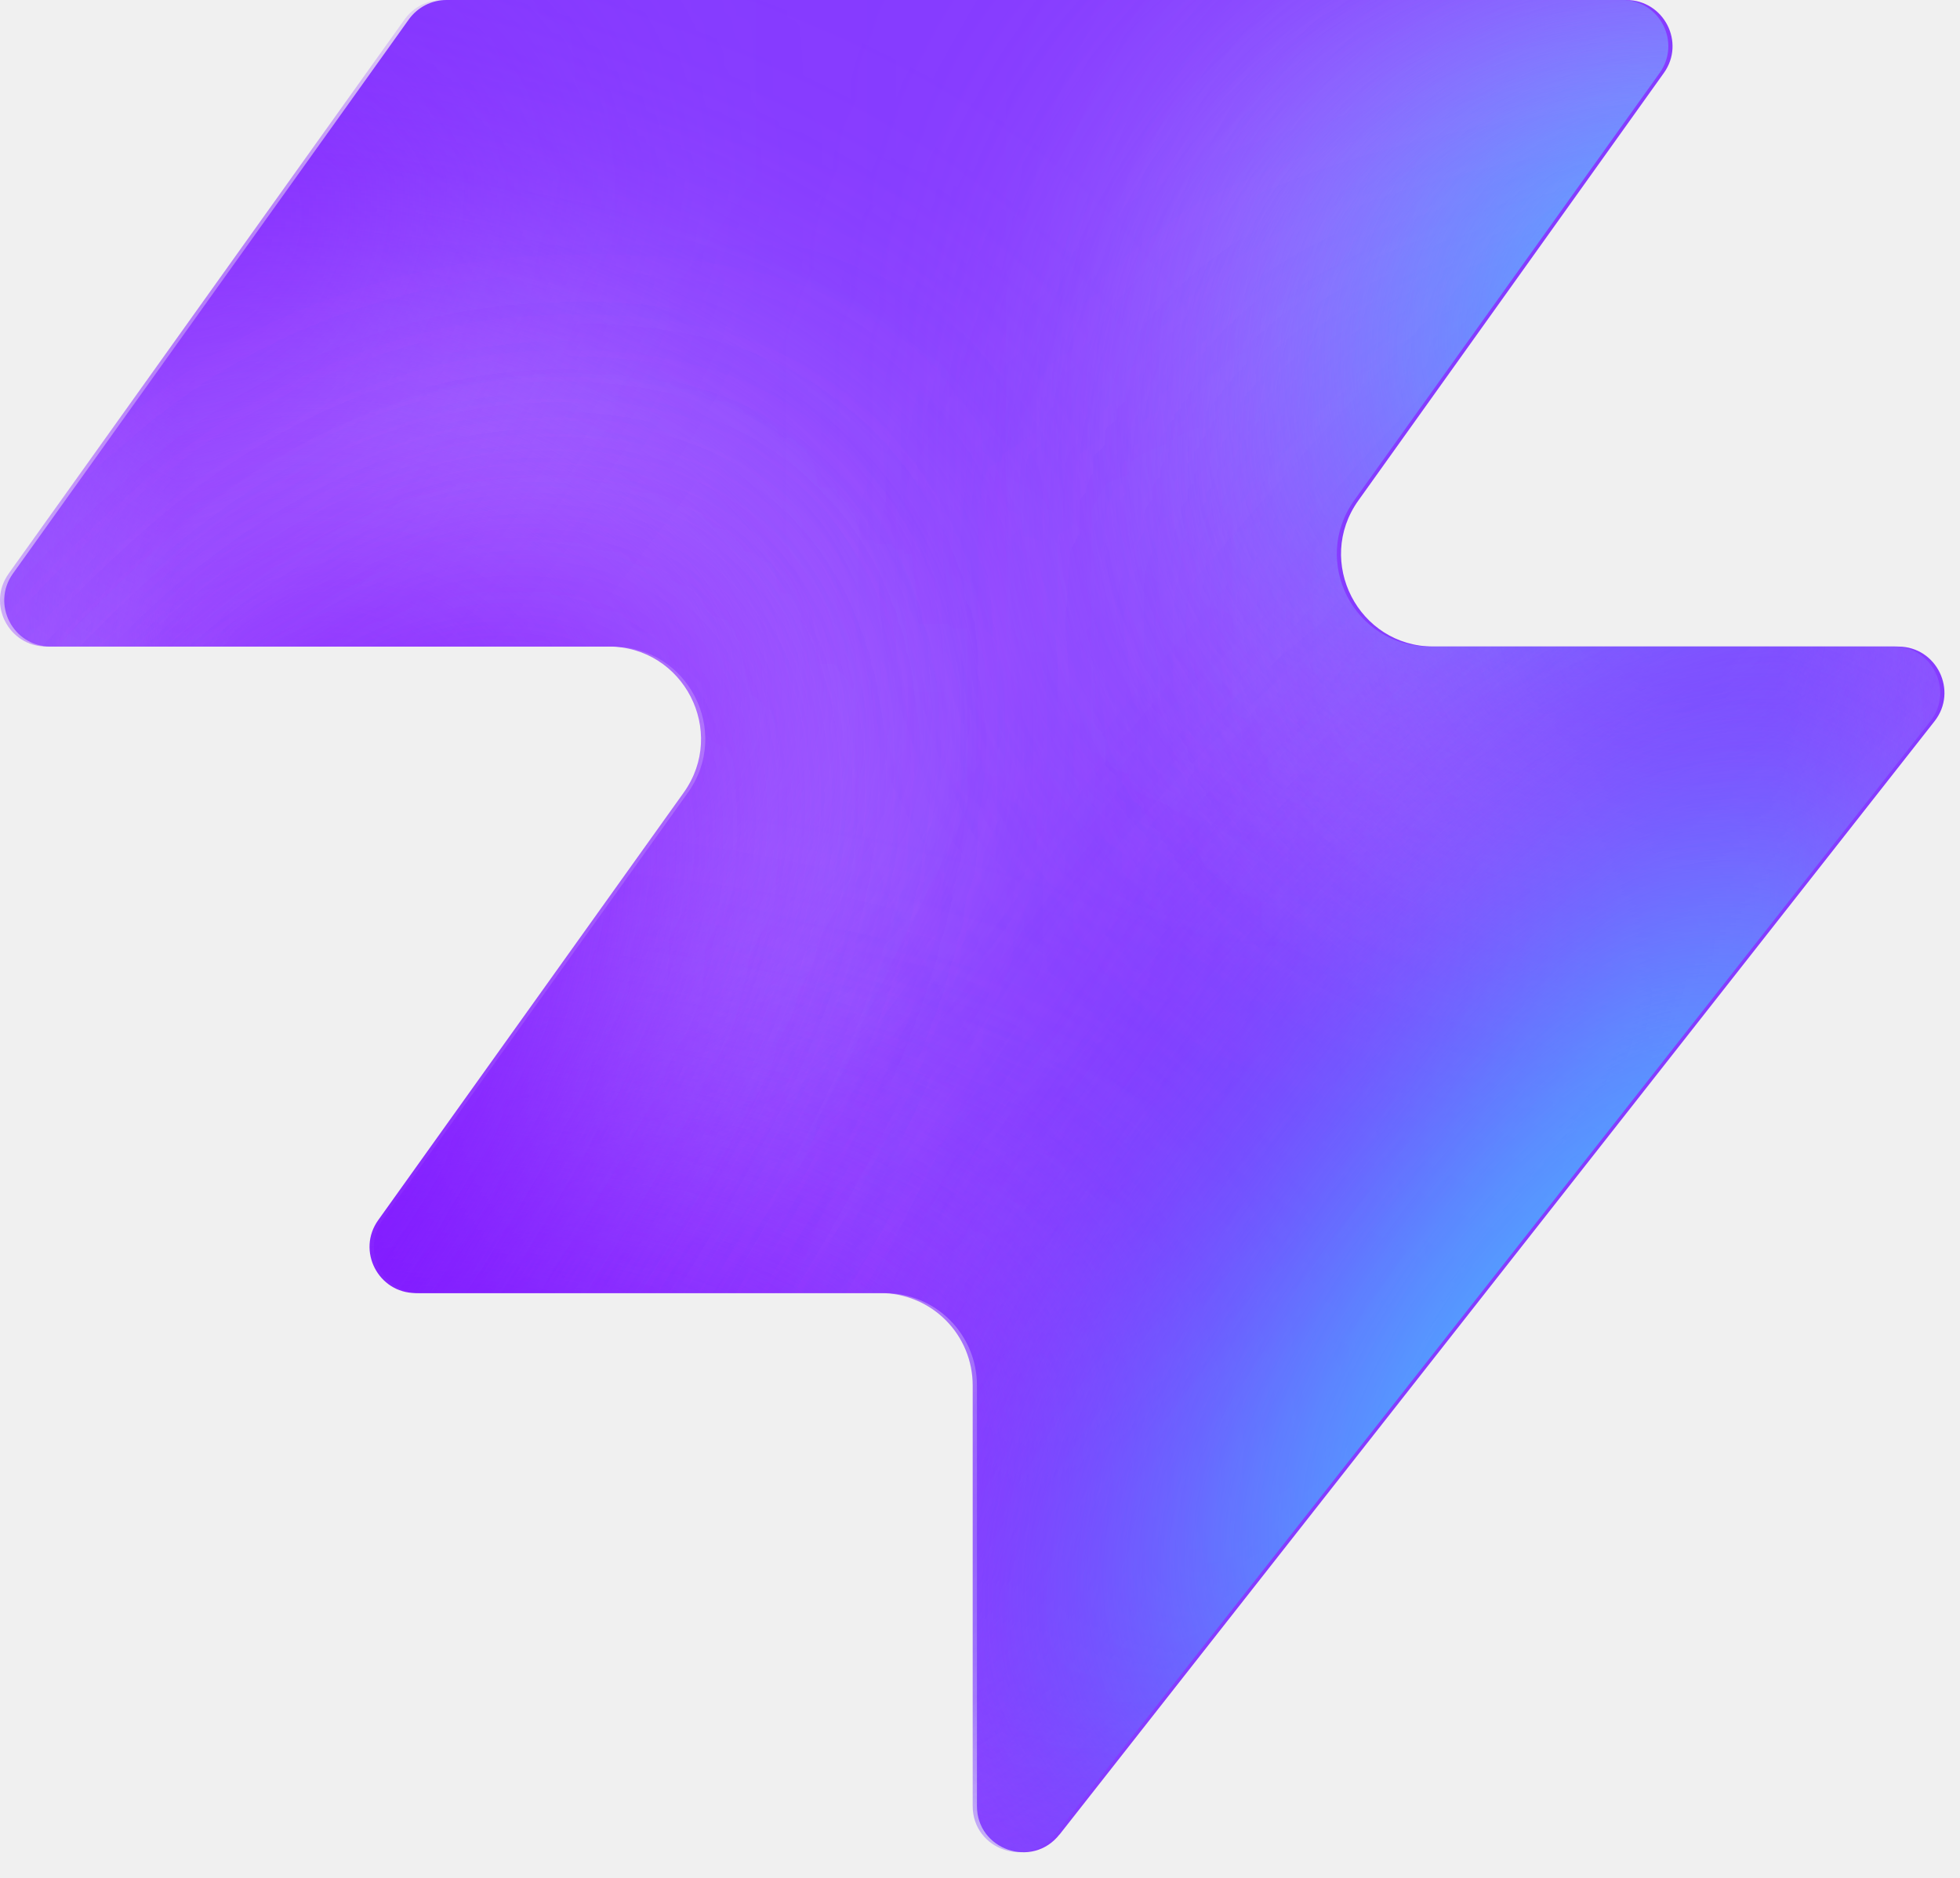
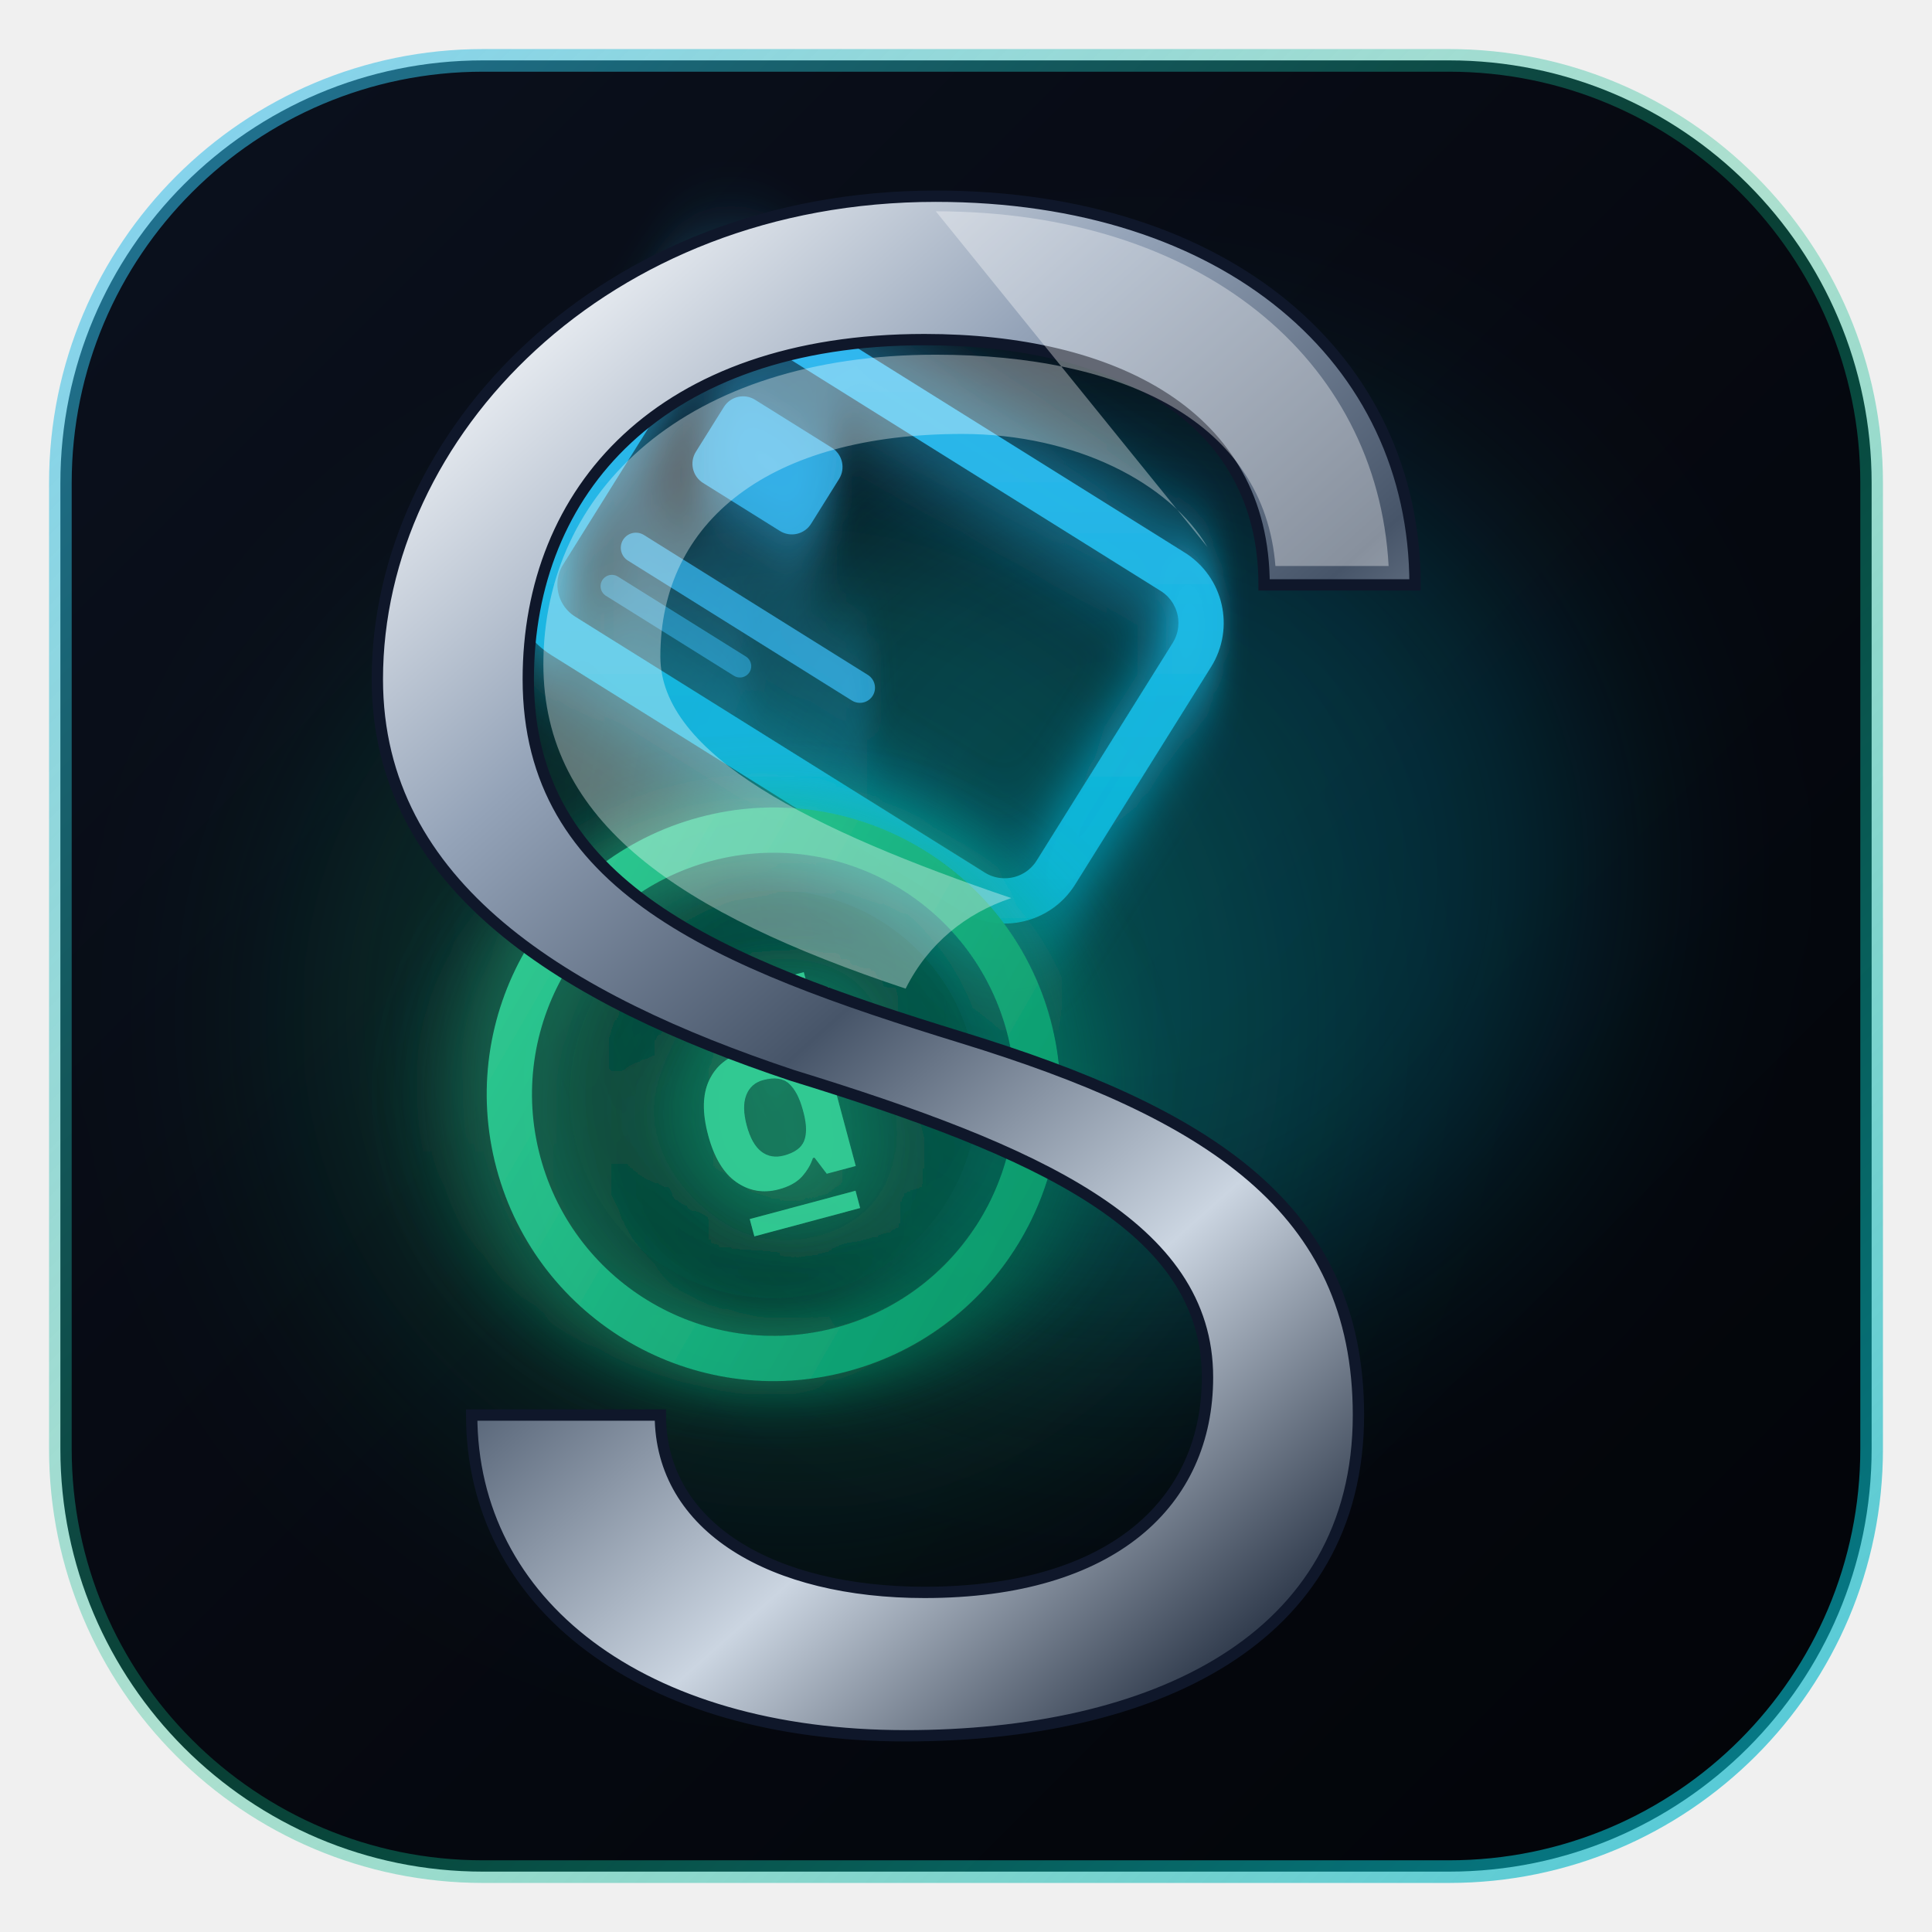
- <svg xmlns="http://www.w3.org/2000/svg" width="48" height="46" fill="none" viewBox="0 0 48 46">
-   <path fill="#863bff" d="M25.946 44.938c-.664.845-2.021.375-2.021-.698V33.937a2.26 2.26 0 0 0-2.262-2.262H10.287c-.92 0-1.456-1.04-.92-1.788l7.48-10.471c1.07-1.497 0-3.578-1.842-3.578H1.237c-.92 0-1.456-1.04-.92-1.788L10.013.474c.214-.297.556-.474.92-.474h28.894c.92 0 1.456 1.04.92 1.788l-7.48 10.471c-1.07 1.498 0 3.579 1.842 3.579h11.377c.943 0 1.473 1.088.89 1.83L25.947 44.94z" style="fill:#863bff;fill:color(display-p3 .525 .23 1);fill-opacity:1" />
-   <mask id="a" width="48" height="46" x="0" y="0" maskUnits="userSpaceOnUse" style="mask-type:alpha">
-     <path fill="#000" d="M25.842 44.938c-.664.844-2.021.375-2.021-.698V33.937a2.26 2.26 0 0 0-2.262-2.262H10.183c-.92 0-1.456-1.04-.92-1.788l7.48-10.471c1.07-1.498 0-3.579-1.842-3.579H1.133c-.92 0-1.456-1.04-.92-1.787L9.91.473c.214-.297.556-.474.92-.474h28.894c.92 0 1.456 1.04.92 1.788l-7.48 10.471c-1.07 1.498 0 3.578 1.842 3.578h11.377c.943 0 1.473 1.088.89 1.832L25.843 44.94z" style="fill:#000;fill-opacity:1" />
-   </mask>
-   <g mask="url(#a)">
-     <g filter="url(#b)">
-       <ellipse cx="5.508" cy="14.704" fill="#ede6ff" rx="5.508" ry="14.704" style="fill:#ede6ff;fill:color(display-p3 .927 .903 1);fill-opacity:1" transform="matrix(.00324 1 1 -.00324 -4.47 31.516)" />
-     </g>
-     <g filter="url(#c)">
-       <ellipse cx="10.399" cy="29.851" fill="#ede6ff" rx="10.399" ry="29.851" style="fill:#ede6ff;fill:color(display-p3 .927 .903 1);fill-opacity:1" transform="matrix(.00324 1 1 -.00324 -39.328 7.883)" />
-     </g>
-     <g filter="url(#d)">
-       <ellipse cx="5.508" cy="30.487" fill="#7e14ff" rx="5.508" ry="30.487" style="fill:#7e14ff;fill:color(display-p3 .492 .077 1);fill-opacity:1" transform="rotate(89.814 -25.913 -14.639)scale(1 -1)" />
-     </g>
-     <g filter="url(#e)">
-       <ellipse cx="5.508" cy="30.599" fill="#7e14ff" rx="5.508" ry="30.599" style="fill:#7e14ff;fill:color(display-p3 .492 .077 1);fill-opacity:1" transform="rotate(89.814 -32.644 -3.334)scale(1 -1)" />
-     </g>
-     <g filter="url(#f)">
-       <ellipse cx="5.508" cy="30.599" fill="#7e14ff" rx="5.508" ry="30.599" style="fill:#7e14ff;fill:color(display-p3 .492 .077 1);fill-opacity:1" transform="matrix(.00324 1 1 -.00324 -34.34 30.47)" />
-     </g>
-     <g filter="url(#g)">
-       <ellipse cx="14.072" cy="22.078" fill="#ede6ff" rx="14.072" ry="22.078" style="fill:#ede6ff;fill:color(display-p3 .927 .903 1);fill-opacity:1" transform="rotate(93.35 24.506 48.493)scale(-1 1)" />
-     </g>
-     <g filter="url(#h)">
-       <ellipse cx="3.47" cy="21.501" fill="#7e14ff" rx="3.47" ry="21.501" style="fill:#7e14ff;fill:color(display-p3 .492 .077 1);fill-opacity:1" transform="rotate(89.009 28.708 47.59)scale(-1 1)" />
-     </g>
-     <g filter="url(#i)">
-       <ellipse cx="3.47" cy="21.501" fill="#7e14ff" rx="3.47" ry="21.501" style="fill:#7e14ff;fill:color(display-p3 .492 .077 1);fill-opacity:1" transform="rotate(89.009 28.708 47.59)scale(-1 1)" />
-     </g>
-     <g filter="url(#j)">
-       <ellipse cx=".387" cy="8.972" fill="#7e14ff" rx="4.407" ry="29.108" style="fill:#7e14ff;fill:color(display-p3 .492 .077 1);fill-opacity:1" transform="rotate(39.51 .387 8.972)" />
-     </g>
-     <g filter="url(#k)">
-       <ellipse cx="47.523" cy="-6.092" fill="#7e14ff" rx="4.407" ry="29.108" style="fill:#7e14ff;fill:color(display-p3 .492 .077 1);fill-opacity:1" transform="rotate(37.892 47.523 -6.092)" />
-     </g>
-     <g filter="url(#l)">
-       <ellipse cx="41.412" cy="6.333" fill="#47bfff" rx="5.971" ry="9.665" style="fill:#47bfff;fill:color(display-p3 .28 .748 1);fill-opacity:1" transform="rotate(37.892 41.412 6.333)" />
-     </g>
-     <g filter="url(#m)">
-       <ellipse cx="-1.879" cy="38.332" fill="#7e14ff" rx="4.407" ry="29.108" style="fill:#7e14ff;fill:color(display-p3 .492 .077 1);fill-opacity:1" transform="rotate(37.892 -1.88 38.332)" />
-     </g>
-     <g filter="url(#n)">
-       <ellipse cx="-1.879" cy="38.332" fill="#7e14ff" rx="4.407" ry="29.108" style="fill:#7e14ff;fill:color(display-p3 .492 .077 1);fill-opacity:1" transform="rotate(37.892 -1.88 38.332)" />
-     </g>
-     <g filter="url(#o)">
-       <ellipse cx="35.651" cy="29.907" fill="#7e14ff" rx="4.407" ry="29.108" style="fill:#7e14ff;fill:color(display-p3 .492 .077 1);fill-opacity:1" transform="rotate(37.892 35.651 29.907)" />
-     </g>
-     <g filter="url(#p)">
-       <ellipse cx="38.418" cy="32.4" fill="#47bfff" rx="5.971" ry="15.297" style="fill:#47bfff;fill:color(display-p3 .28 .748 1);fill-opacity:1" transform="rotate(37.892 38.418 32.4)" />
-     </g>
-   </g>
+ <svg xmlns="http://www.w3.org/2000/svg" viewBox="0 0 512 512">
  <defs>
-     <filter id="b" width="60.045" height="41.654" x="-19.77" y="16.149" color-interpolation-filters="sRGB" filterUnits="userSpaceOnUse">
-       <feFlood flood-opacity="0" result="BackgroundImageFix" />
-       <feBlend in="SourceGraphic" in2="BackgroundImageFix" result="shape" />
-       <feGaussianBlur result="effect1_foregroundBlur_2002_17158" stdDeviation="7.659" />
+     <linearGradient id="bgGrad" x1="0%" y1="0%" x2="100%" y2="100%">
+       <stop offset="0%" stop-color="#0b111e" />
+       <stop offset="50%" stop-color="#060911" />
+       <stop offset="100%" stop-color="#020408" />
+     </linearGradient>
+     <linearGradient id="borderGrad" x1="0%" y1="0%" x2="100%" y2="100%">
+       <stop offset="0%" stop-color="#38bdf8" stop-opacity="0.6" />
+       <stop offset="50%" stop-color="#10b981" stop-opacity="0.3" />
+       <stop offset="100%" stop-color="#06b6d4" stop-opacity="0.7" />
+     </linearGradient>
+     <linearGradient id="metalS" x1="20%" y1="0%" x2="80%" y2="100%">
+       <stop offset="0%" stop-color="#f8fafc" />
+       <stop offset="25%" stop-color="#94a3b8" />
+       <stop offset="50%" stop-color="#475569" />
+       <stop offset="75%" stop-color="#cbd5e1" />
+       <stop offset="100%" stop-color="#1e293b" />
+     </linearGradient>
+     <linearGradient id="neonCyan" x1="0%" y1="0%" x2="100%" y2="100%">
+       <stop offset="0%" stop-color="#38bdf8" />
+       <stop offset="100%" stop-color="#06b6d4" />
+     </linearGradient>
+     <linearGradient id="neonEmerald" x1="0%" y1="0%" x2="100%" y2="100%">
+       <stop offset="0%" stop-color="#34d399" />
+       <stop offset="100%" stop-color="#059669" />
+     </linearGradient>
+     <filter id="cyanGlow" x="-20%" y="-20%" width="140%" height="140%">
+       <feGaussianBlur stdDeviation="10" result="blur" />
+       <feComposite in="SourceGraphic" in2="blur" operator="over" />
    </filter>
-     <filter id="c" width="90.34" height="51.437" x="-54.613" y="-7.533" color-interpolation-filters="sRGB" filterUnits="userSpaceOnUse">
-       <feFlood flood-opacity="0" result="BackgroundImageFix" />
-       <feBlend in="SourceGraphic" in2="BackgroundImageFix" result="shape" />
-       <feGaussianBlur result="effect1_foregroundBlur_2002_17158" stdDeviation="7.659" />
-     </filter>
-     <filter id="d" width="79.355" height="29.4" x="-49.64" y="2.03" color-interpolation-filters="sRGB" filterUnits="userSpaceOnUse">
-       <feFlood flood-opacity="0" result="BackgroundImageFix" />
-       <feBlend in="SourceGraphic" in2="BackgroundImageFix" result="shape" />
-       <feGaussianBlur result="effect1_foregroundBlur_2002_17158" stdDeviation="4.596" />
-     </filter>
-     <filter id="e" width="79.579" height="29.4" x="-45.045" y="20.029" color-interpolation-filters="sRGB" filterUnits="userSpaceOnUse">
-       <feFlood flood-opacity="0" result="BackgroundImageFix" />
-       <feBlend in="SourceGraphic" in2="BackgroundImageFix" result="shape" />
-       <feGaussianBlur result="effect1_foregroundBlur_2002_17158" stdDeviation="4.596" />
-     </filter>
-     <filter id="f" width="79.579" height="29.4" x="-43.513" y="21.178" color-interpolation-filters="sRGB" filterUnits="userSpaceOnUse">
-       <feFlood flood-opacity="0" result="BackgroundImageFix" />
-       <feBlend in="SourceGraphic" in2="BackgroundImageFix" result="shape" />
-       <feGaussianBlur result="effect1_foregroundBlur_2002_17158" stdDeviation="4.596" />
-     </filter>
-     <filter id="g" width="74.749" height="58.852" x="15.756" y="-17.901" color-interpolation-filters="sRGB" filterUnits="userSpaceOnUse">
-       <feFlood flood-opacity="0" result="BackgroundImageFix" />
-       <feBlend in="SourceGraphic" in2="BackgroundImageFix" result="shape" />
-       <feGaussianBlur result="effect1_foregroundBlur_2002_17158" stdDeviation="7.659" />
-     </filter>
-     <filter id="h" width="61.377" height="25.362" x="23.548" y="2.284" color-interpolation-filters="sRGB" filterUnits="userSpaceOnUse">
-       <feFlood flood-opacity="0" result="BackgroundImageFix" />
-       <feBlend in="SourceGraphic" in2="BackgroundImageFix" result="shape" />
-       <feGaussianBlur result="effect1_foregroundBlur_2002_17158" stdDeviation="4.596" />
-     </filter>
-     <filter id="i" width="61.377" height="25.362" x="23.548" y="2.284" color-interpolation-filters="sRGB" filterUnits="userSpaceOnUse">
-       <feFlood flood-opacity="0" result="BackgroundImageFix" />
-       <feBlend in="SourceGraphic" in2="BackgroundImageFix" result="shape" />
-       <feGaussianBlur result="effect1_foregroundBlur_2002_17158" stdDeviation="4.596" />
-     </filter>
-     <filter id="j" width="56.045" height="63.649" x="-27.636" y="-22.853" color-interpolation-filters="sRGB" filterUnits="userSpaceOnUse">
-       <feFlood flood-opacity="0" result="BackgroundImageFix" />
-       <feBlend in="SourceGraphic" in2="BackgroundImageFix" result="shape" />
-       <feGaussianBlur result="effect1_foregroundBlur_2002_17158" stdDeviation="4.596" />
-     </filter>
-     <filter id="k" width="54.814" height="64.646" x="20.116" y="-38.415" color-interpolation-filters="sRGB" filterUnits="userSpaceOnUse">
-       <feFlood flood-opacity="0" result="BackgroundImageFix" />
-       <feBlend in="SourceGraphic" in2="BackgroundImageFix" result="shape" />
-       <feGaussianBlur result="effect1_foregroundBlur_2002_17158" stdDeviation="4.596" />
-     </filter>
-     <filter id="l" width="33.541" height="35.313" x="24.641" y="-11.323" color-interpolation-filters="sRGB" filterUnits="userSpaceOnUse">
-       <feFlood flood-opacity="0" result="BackgroundImageFix" />
-       <feBlend in="SourceGraphic" in2="BackgroundImageFix" result="shape" />
-       <feGaussianBlur result="effect1_foregroundBlur_2002_17158" stdDeviation="4.596" />
-     </filter>
-     <filter id="m" width="54.814" height="64.646" x="-29.286" y="6.009" color-interpolation-filters="sRGB" filterUnits="userSpaceOnUse">
-       <feFlood flood-opacity="0" result="BackgroundImageFix" />
-       <feBlend in="SourceGraphic" in2="BackgroundImageFix" result="shape" />
-       <feGaussianBlur result="effect1_foregroundBlur_2002_17158" stdDeviation="4.596" />
-     </filter>
-     <filter id="n" width="54.814" height="64.646" x="-29.286" y="6.009" color-interpolation-filters="sRGB" filterUnits="userSpaceOnUse">
-       <feFlood flood-opacity="0" result="BackgroundImageFix" />
-       <feBlend in="SourceGraphic" in2="BackgroundImageFix" result="shape" />
-       <feGaussianBlur result="effect1_foregroundBlur_2002_17158" stdDeviation="4.596" />
-     </filter>
-     <filter id="o" width="54.814" height="64.646" x="8.244" y="-2.416" color-interpolation-filters="sRGB" filterUnits="userSpaceOnUse">
-       <feFlood flood-opacity="0" result="BackgroundImageFix" />
-       <feBlend in="SourceGraphic" in2="BackgroundImageFix" result="shape" />
-       <feGaussianBlur result="effect1_foregroundBlur_2002_17158" stdDeviation="4.596" />
-     </filter>
-     <filter id="p" width="39.409" height="43.623" x="18.713" y="10.588" color-interpolation-filters="sRGB" filterUnits="userSpaceOnUse">
-       <feFlood flood-opacity="0" result="BackgroundImageFix" />
-       <feBlend in="SourceGraphic" in2="BackgroundImageFix" result="shape" />
-       <feGaussianBlur result="effect1_foregroundBlur_2002_17158" stdDeviation="4.596" />
+     <filter id="emeraldGlow" x="-20%" y="-20%" width="140%" height="140%">
+       <feGaussianBlur stdDeviation="12" result="blur" />
+       <feComposite in="SourceGraphic" in2="blur" operator="over" />
    </filter>
  </defs>
+   <rect x="16" y="16" width="480" height="480" rx="112" fill="url(#bgGrad)" />
+   <rect x="16" y="16" width="480" height="480" rx="112" fill="none" stroke="url(#borderGrad)" stroke-width="6" />
+   <circle cx="210" cy="270" r="130" fill="#10b981" opacity="0.18" filter="blur(30px)" />
+   <circle cx="300" cy="230" r="120" fill="#06b6d4" opacity="0.22" filter="blur(30px)" />
+   <g transform="translate(230, 160) rotate(32)" filter="url(#cyanGlow)">
+     <rect x="-80" y="-50" width="160" height="100" rx="16" fill="none" stroke="url(#neonCyan)" stroke-width="12" opacity="0.95" />
+     <rect x="-60" y="-30" width="36" height="26" rx="6" fill="#38bdf8" opacity="0.8" />
+     <line x1="-60" y1="20" x2="10" y2="20" stroke="#38bdf8" stroke-width="8" stroke-linecap="round" opacity="0.7" />
+     <line x1="-60" y1="32" x2="-20" y2="32" stroke="#38bdf8" stroke-width="6" stroke-linecap="round" opacity="0.5" />
+   </g>
+   <g transform="translate(205, 290) rotate(-15)" filter="url(#emeraldGlow)">
+     <circle cx="0" cy="0" r="70" fill="none" stroke="url(#neonEmerald)" stroke-width="12" opacity="0.95" />
+     <circle cx="0" cy="0" r="54" fill="#064e3b" opacity="0.4" />
+     <text x="0" y="24" font-family="'Plus Jakarta Sans', system-ui, sans-serif" font-size="70" font-weight="900" fill="#34d399" text-anchor="middle" opacity="0.9">₫</text>
+   </g>
+   <path d="     M 335 155     C 335 110, 295 90, 245 90     C 175 90, 140 130, 140 180     C 140 235, 190 255, 255 275     C 320 295, 360 320, 360 375     C 360 435, 305 460, 240 460     C 170 460, 125 425, 125 375     L 175 375     C 175 405, 205 422, 245 422     C 295 422, 320 398, 320 365     C 320 325, 275 305, 210 285     C 150 265, 100 235, 100 180     C 100 115, 160 52, 248 52     C 325 52, 375 95, 375 155     Z   " fill="url(#metalS)" stroke="#0f172a" stroke-width="3" />
+   <path d="     M 248 56     C 318 56, 365 95, 368 150     L 338 150     C 335 112, 298 94, 248 94     C 182 94, 144 130, 144 176     C 144 218, 180 242, 240 262     C 246 250, 256 242, 268 238     C 215 220, 175 200, 175 174     C 175 138, 204 115, 255 115     C 285 115, 310 128, 320 145     Z   " fill="#ffffff" opacity="0.35" />
</svg>
